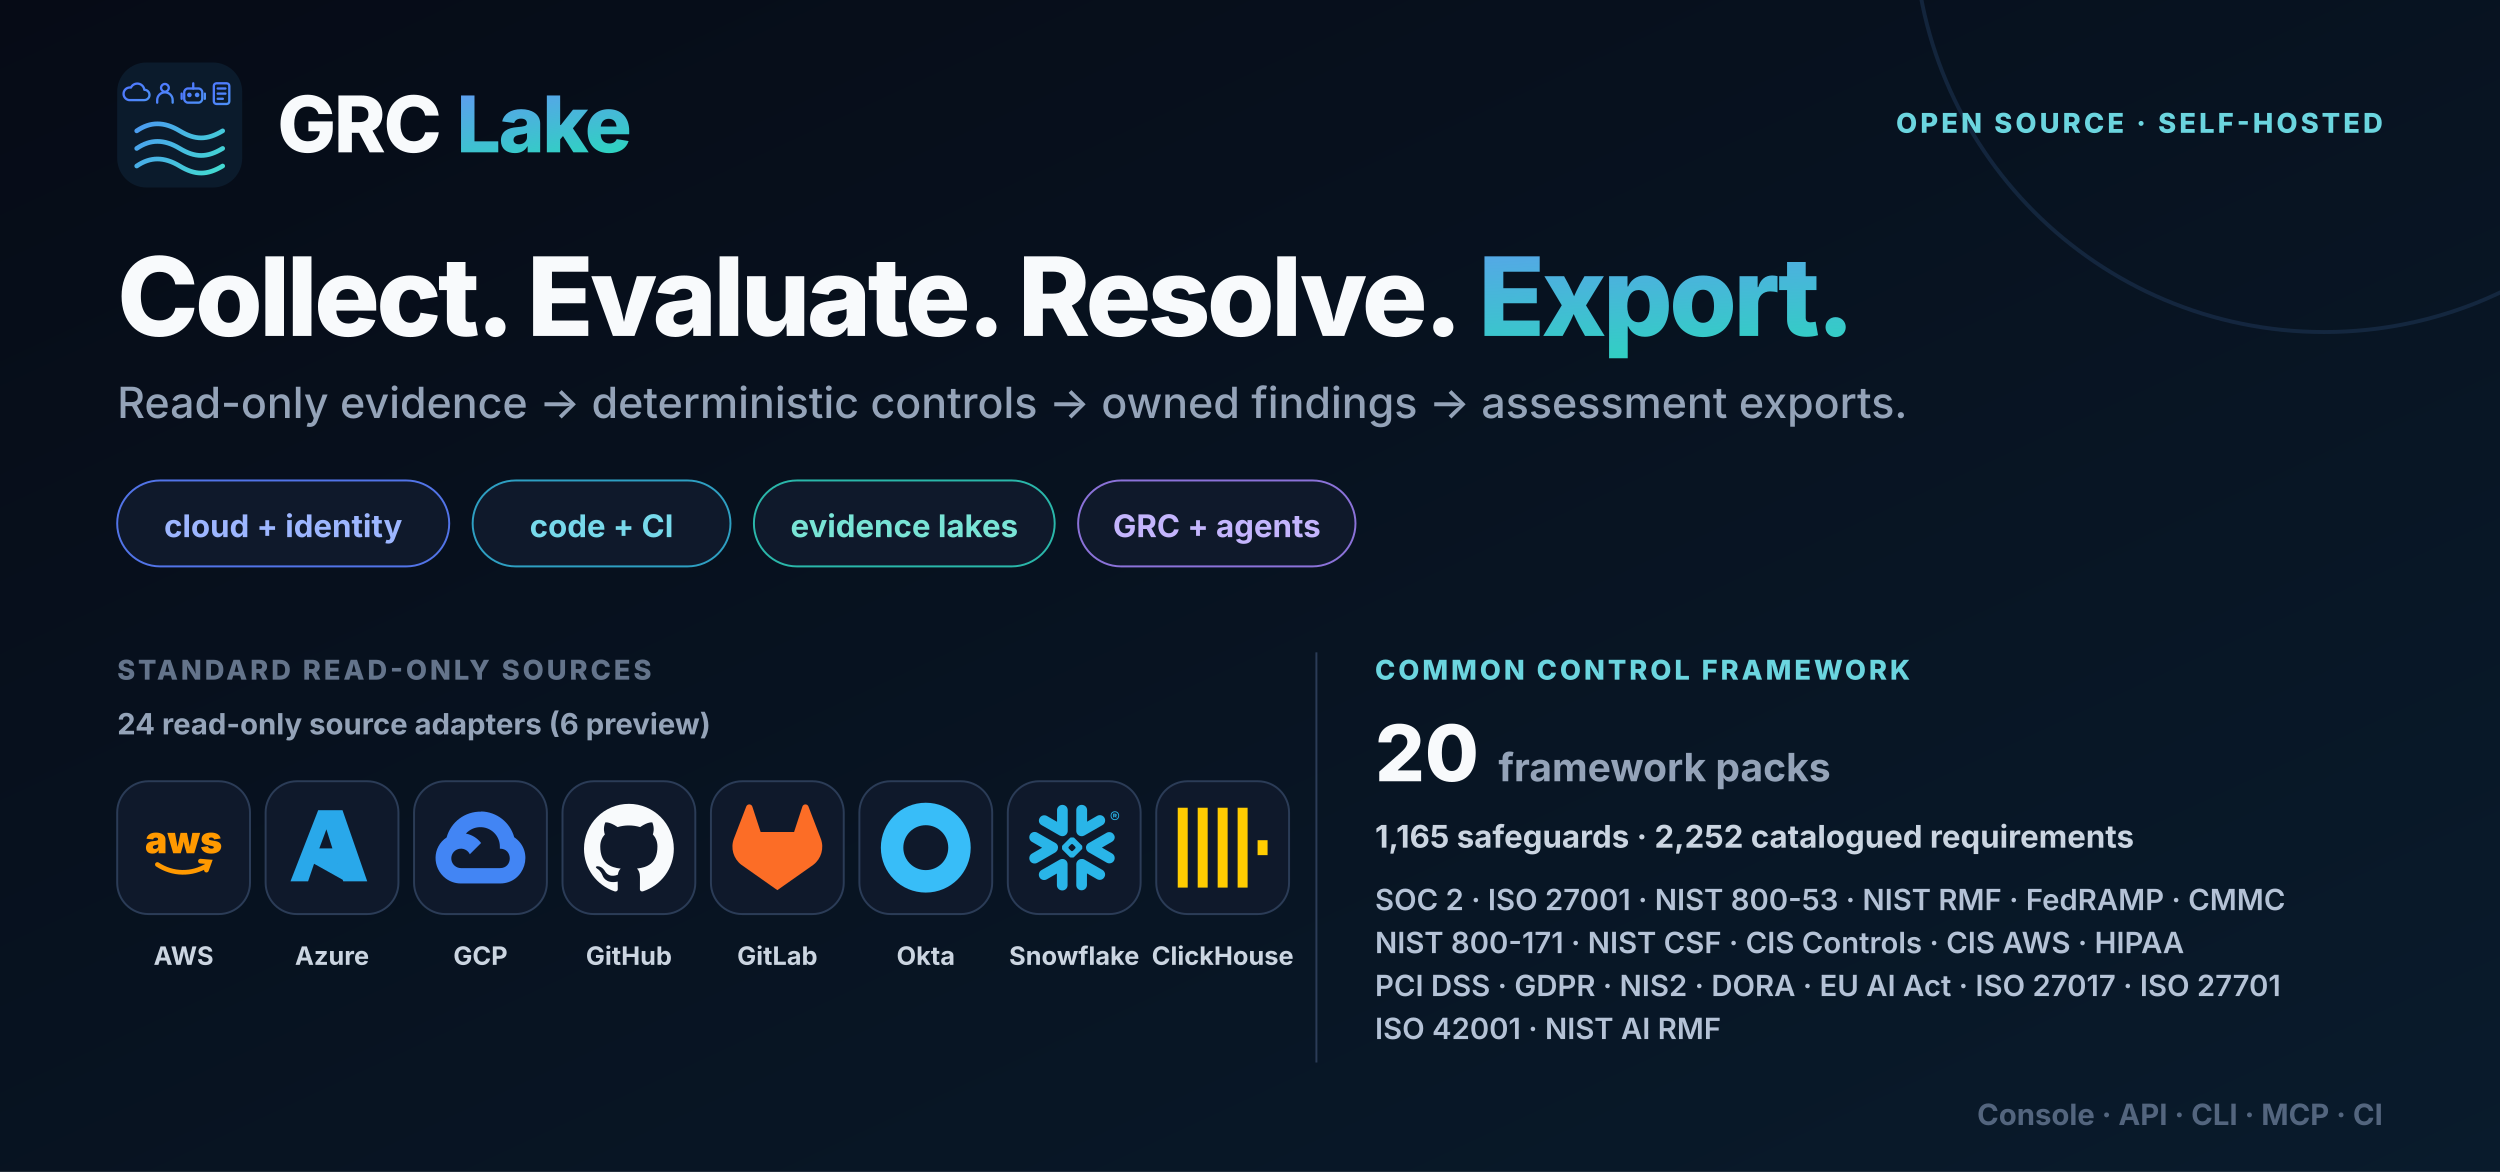
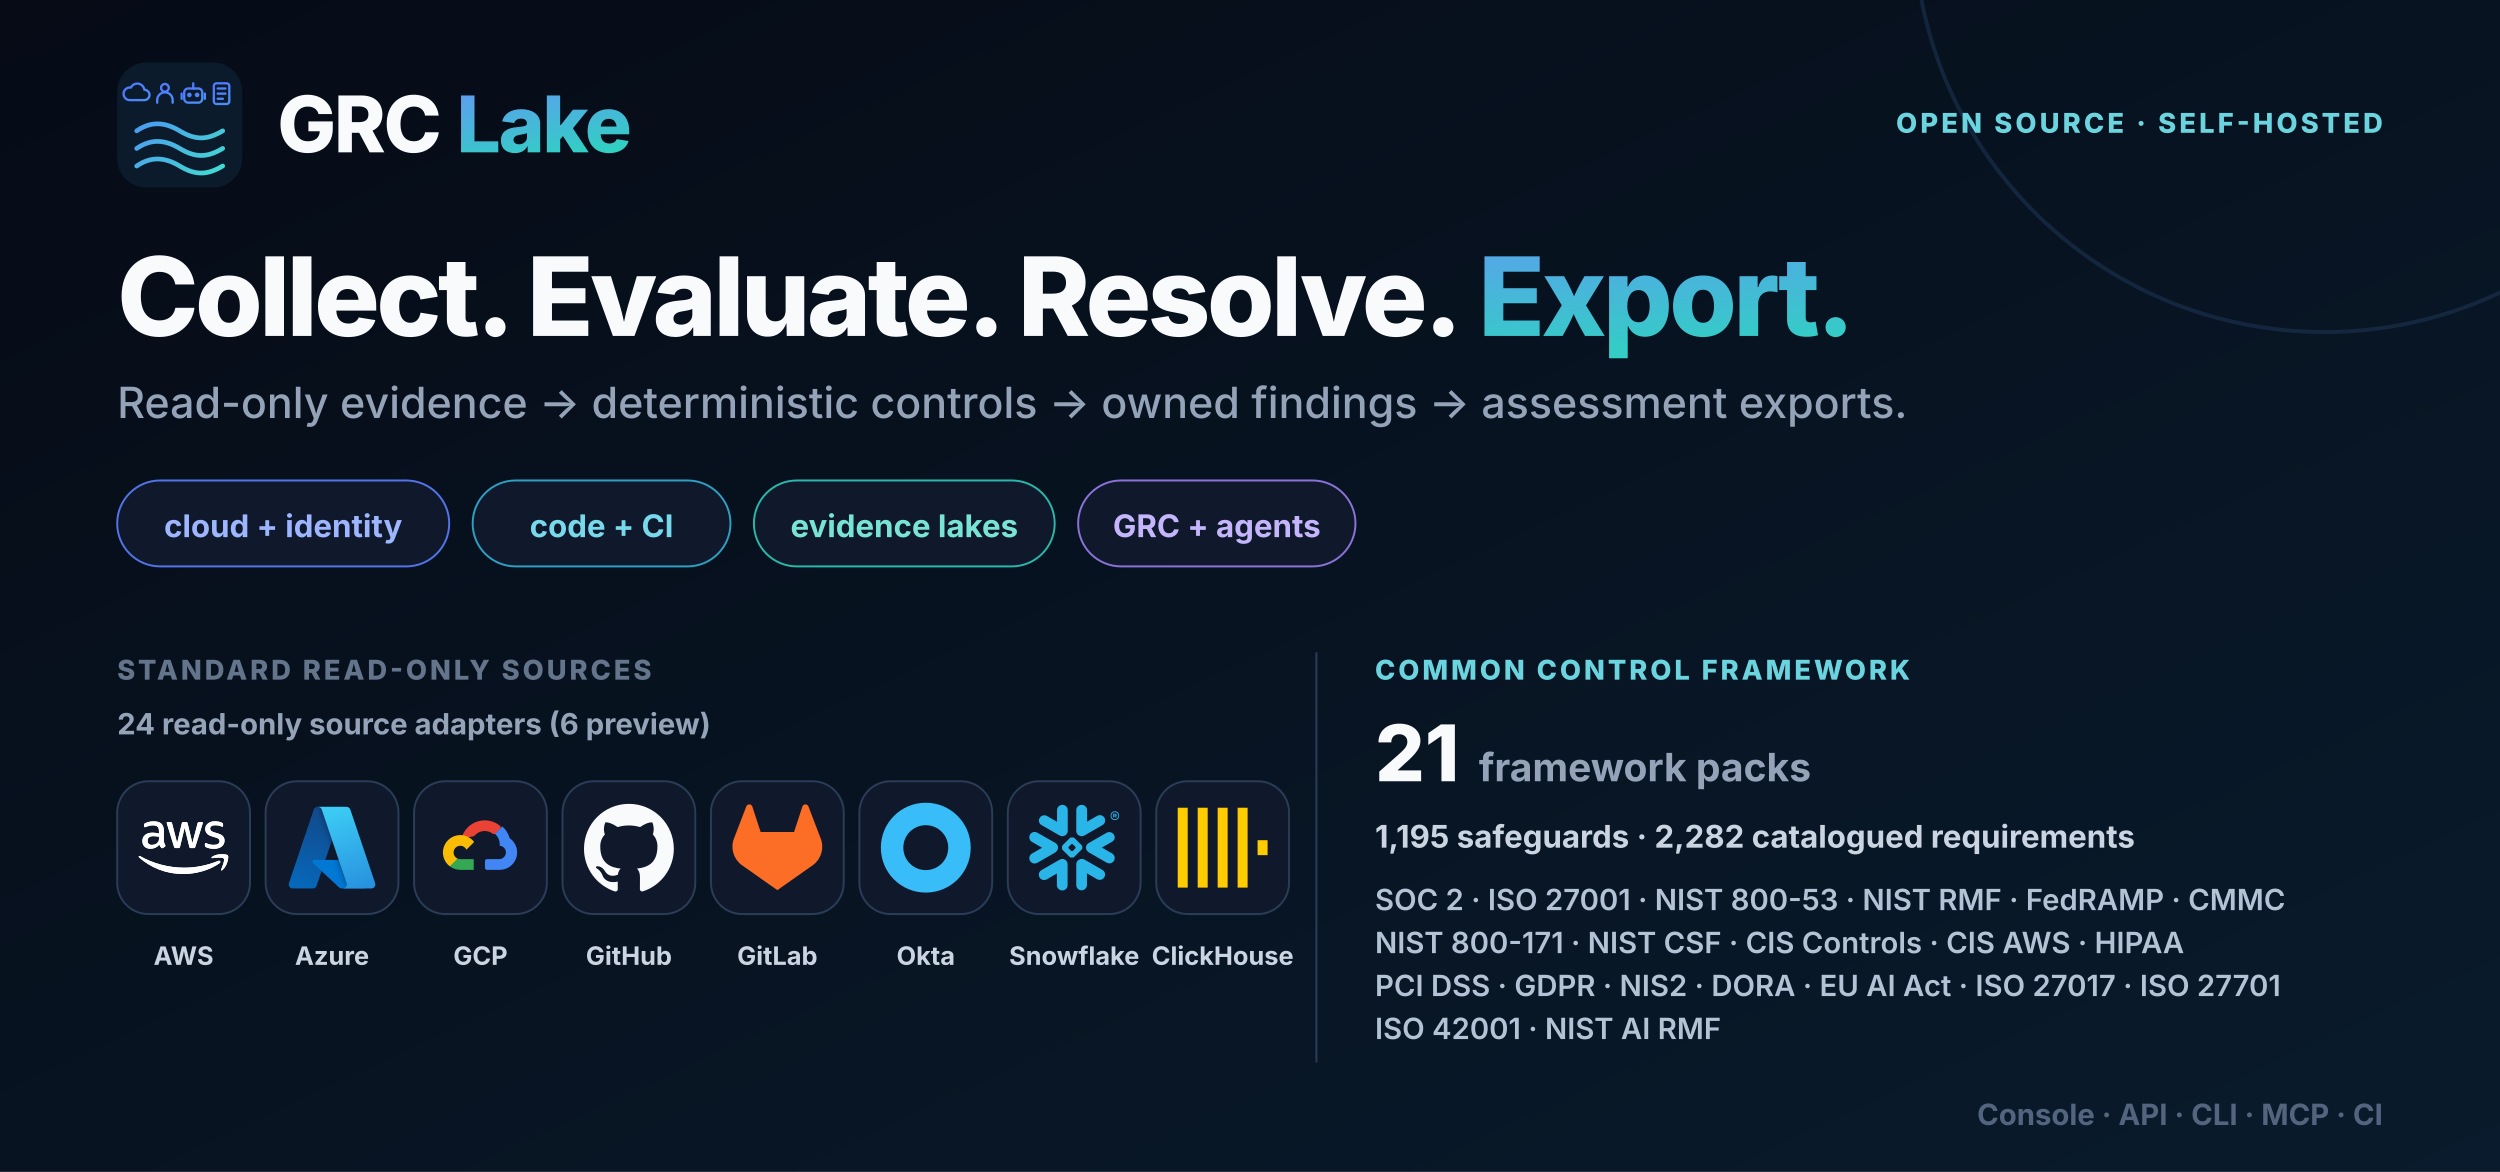
<svg xmlns="http://www.w3.org/2000/svg" width="1280" height="600" viewBox="0 0 1280 600" role="img" aria-labelledby="title desc">
  <defs>
    <linearGradient id="bg" x1="0" y1="0" x2="1" y2="1">
      <stop stop-color="#060b16" />
      <stop offset="1" stop-color="#091b2c" />
    </linearGradient>
    <linearGradient id="brand" x1="0" y1="0" x2="1" y2="1">
      <stop stop-color="#6d8cff" />
      <stop offset="1" stop-color="#2dd4bf" />
    </linearGradient>
    <symbol id="mark" viewBox="0 0 64 64">
      <defs>
        <linearGradient id="accent" gradientUnits="userSpaceOnUse" x1="4" y1="7" x2="55" y2="58">
          <stop stop-color="#4f7cff" />
          <stop offset="1" stop-color="#42dfcf" />
        </linearGradient>
      </defs>
      <rect width="64" height="64" rx="15" fill="#0b1b2c" />
      <g fill="none" stroke="url(#accent)" color="#5b9aff" stroke-linecap="round" stroke-linejoin="round">
        <g stroke-width="1.8">
          <g transform="translate(4 10) scale(.66)">
            <path d="M3 14h12a4 4 0 0 0 0-8 5.5 5.5 0 0 0-10.4-1.7A4.5 4.5 0 0 0 3 14Z" />
          </g>
          <g transform="translate(18.5 10) scale(.66)">
            <circle cx="9" cy="4.5" r="3" />
            <path d="M3 16v-2a6 6 0 0 1 12 0v2" />
          </g>
          <g transform="translate(33 10) scale(.66)">
            <rect x="2" y="5" width="14" height="11" rx="3" />
            <path d="M9 5V1M0 9v4M18 9v4" />
            <circle cx="6" cy="10" r=".9" fill="currentColor" />
            <circle cx="12" cy="10" r=".9" fill="currentColor" />
          </g>
          <g transform="translate(47.5 10) scale(.66)">
            <rect x="3" y="1" width="12" height="16" rx="2" />
            <path d="M6 5h6M6 9h6M6 13h4" />
          </g>
        </g>
        <g stroke-width="2.4">
          <path d="M10 35c7-4.8 14-4.8 22 0s14 4.8 22 0M10 44c7-4.8 14-4.8 22 0s14 4.8 22 0M10 53c7-4.8 14-4.8 22 0s14 4.8 22 0" />
        </g>
      </g>
    </symbol>
-     <symbol id="aws" viewBox="0 0 24 24">
-       <text x="12" y="13.5" text-anchor="middle" font-size="10" font-weight="850" fill="currentColor">aws</text>
-       <path d="M5 16.5c4.1 2.7 9.2 2.8 13.4.2M16.5 15.6l2.4.2-.8 2.2" fill="none" stroke="currentColor" stroke-width="1.25" stroke-linecap="round" />
+     <symbol id="aws" viewBox="0 0 109 64" fill="#ffffff">
+       <path d="M30.63 23.243c0 1.317.144 2.385.398 3.168.289.783.65 1.637 1.156 2.563.18.284.253.569.253.818 0 .356-.217.712-.687 1.068l-2.277 1.495c-.325.214-.65.32-.94.32-.361 0-.723-.178-1.084-.498a11.036 11.036 0 0 1-1.301-1.673 27.44 27.44 0 0 1-1.12-2.1c-2.82 3.275-6.362 4.912-10.627 4.912-3.037 0-5.458-.854-7.23-2.563-1.77-1.708-2.674-3.986-2.674-6.834 0-3.025 1.084-5.481 3.29-7.332 2.204-1.851 5.132-2.777 8.855-2.777 1.229 0 2.494.107 3.831.285 1.337.178 2.71.463 4.157.783V12.28c0-2.705-.579-4.592-1.7-5.695-1.156-1.104-3.108-1.638-5.89-1.638-1.266 0-2.567.143-3.904.463-1.338.32-2.64.712-3.904 1.21-.578.25-1.012.392-1.265.463-.253.071-.434.107-.579.107-.506 0-.759-.356-.759-1.104V4.342c0-.57.073-.996.253-1.246.181-.249.506-.498 1.012-.747 1.266-.64 2.784-1.175 4.555-1.602 1.77-.462 3.65-.676 5.638-.676 4.302 0 7.446.961 9.47 2.883 1.989 1.922 3 4.84 3 8.756v11.533h.073Zm-14.675 5.41c1.193 0 2.422-.213 3.723-.64 1.301-.428 2.458-1.21 3.434-2.279.578-.676 1.012-1.423 1.229-2.278.216-.854.361-1.886.361-3.096v-1.495a30.626 30.626 0 0 0-3.325-.605 27.649 27.649 0 0 0-3.398-.214c-2.422 0-4.193.463-5.386 1.424-1.192.96-1.77 2.313-1.77 4.093 0 1.673.433 2.919 1.337 3.773.867.89 2.132 1.317 3.795 1.317Zm29.024 3.844c-.65 0-1.084-.106-1.373-.356-.29-.213-.542-.711-.759-1.388L34.353 3.24c-.217-.712-.325-1.175-.325-1.424 0-.57.289-.89.867-.89h3.542c.687 0 1.157.107 1.41.356.29.214.506.712.723 1.388l6.072 23.564 5.639-23.564c.18-.712.398-1.174.687-1.388.289-.213.795-.356 1.445-.356h2.892c.687 0 1.157.107 1.446.356.289.214.542.712.687 1.388l5.71 23.849 6.254-23.849c.217-.712.47-1.174.723-1.388.289-.213.759-.356 1.41-.356h3.36c.58 0 .904.285.904.89 0 .178-.036.356-.072.57a4.998 4.998 0 0 1-.253.89l-8.71 27.514c-.218.712-.47 1.174-.76 1.388-.29.214-.759.356-1.374.356h-3.108c-.687 0-1.157-.107-1.446-.356-.289-.25-.542-.712-.687-1.424L55.787 7.795l-5.566 22.923c-.181.712-.398 1.174-.687 1.423-.29.25-.795.356-1.446.356H44.98Zm46.447.961c-1.88 0-3.759-.213-5.566-.64-1.807-.427-3.217-.89-4.157-1.424-.578-.32-.976-.676-1.12-.997a2.48 2.48 0 0 1-.217-.996v-1.816c0-.747.289-1.103.831-1.103.217 0 .434.035.65.107.218.07.543.213.904.356 1.23.534 2.567.96 3.976 1.245 1.446.285 2.856.427 4.302.427 2.277 0 4.048-.391 5.277-1.174 1.229-.783 1.88-1.922 1.88-3.382 0-.996-.326-1.815-.977-2.491-.65-.676-1.88-1.282-3.65-1.851l-5.241-1.602c-2.639-.818-4.59-2.029-5.784-3.63-1.192-1.566-1.807-3.31-1.807-5.162 0-1.495.325-2.811.976-3.95a9.196 9.196 0 0 1 2.603-2.92c1.084-.818 2.313-1.423 3.759-1.85C89.51.178 91.029 0 92.619 0c.795 0 1.627.035 2.422.142.831.107 1.59.25 2.35.392.722.178 1.409.356 2.06.57.65.213 1.156.426 1.518.64.506.285.867.57 1.084.89.217.284.325.676.325 1.174v1.673c0 .748-.289 1.14-.831 1.14-.289 0-.759-.143-1.374-.428-2.06-.925-4.373-1.388-6.94-1.388-2.06 0-3.686.32-4.807.997-1.12.676-1.699 1.708-1.699 3.168 0 .996.362 1.85 1.085 2.527.723.676 2.06 1.352 3.976 1.957l5.132 1.602c2.603.819 4.482 1.958 5.603 3.417 1.12 1.46 1.662 3.133 1.662 4.983 0 1.53-.325 2.92-.939 4.13-.651 1.21-1.518 2.277-2.639 3.132-1.12.89-2.458 1.53-4.012 1.993-1.627.498-3.325.747-5.169.747Z" data-rg-fill="true" />
+       <path d="M98.254 50.76C86.363 59.408 69.085 64 54.23 64 33.41 64 14.65 56.42.481 43.82c-1.12-.997-.108-2.35 1.23-1.567 15.325 8.756 34.229 14.06 53.784 14.06 13.193 0 27.687-2.705 41.024-8.258 1.988-.89 3.687 1.282 1.735 2.705Z" data-rg-fill="true" />
+       <path d="M103.199 45.204c-1.519-1.922-10.049-.925-13.916-.463-1.157.143-1.338-.854-.29-1.601 6.796-4.699 17.965-3.346 19.266-1.78 1.301 1.602-.362 12.6-6.723 17.868-.976.819-1.916.392-1.482-.676 1.446-3.524 4.663-11.461 3.145-13.348Z" data-rg-fill="true" />
+       <path d="M30.63 23.243c0 1.317.144 2.385.398 3.168.289.783.65 1.637 1.156 2.563.18.284.253.569.253.818 0 .356-.217.712-.687 1.068l-2.277 1.495c-.325.214-.65.32-.94.32-.361 0-.723-.178-1.084-.498a11.03 11.03 0 0 1-1.301-1.673 27.403 27.403 0 0 1-1.12-2.1c-2.82 3.275-6.362 4.912-10.627 4.912-3.037 0-5.458-.854-7.23-2.563-1.77-1.708-2.674-3.986-2.674-6.834 0-3.025 1.084-5.481 3.29-7.332 2.204-1.851 5.132-2.777 8.855-2.777 1.229 0 2.494.107 3.831.285 1.337.178 2.71.463 4.157.783V12.28c0-2.705-.579-4.592-1.7-5.695-1.156-1.104-3.108-1.638-5.89-1.638-1.266 0-2.567.143-3.904.463-1.338.32-2.64.712-3.904 1.21-.578.25-1.012.392-1.265.463-.253.071-.434.107-.579.107-.506 0-.759-.356-.759-1.104V4.342c0-.57.073-.996.253-1.246.181-.249.506-.498 1.012-.747 1.266-.64 2.784-1.175 4.555-1.602 1.77-.462 3.65-.676 5.638-.676 4.302 0 7.446.961 9.47 2.883 1.989 1.922 3 4.84 3 8.756v11.533h.073Zm-14.675 5.41c1.193 0 2.422-.213 3.723-.64 1.301-.428 2.458-1.21 3.434-2.279.578-.676 1.012-1.423 1.229-2.278.216-.854.361-1.886.361-3.096v-1.495a30.602 30.602 0 0 0-3.325-.605 27.649 27.649 0 0 0-3.398-.214c-2.422 0-4.193.463-5.386 1.424-1.192.96-1.77 2.313-1.77 4.093 0 1.673.433 2.919 1.337 3.773.867.89 2.132 1.317 3.795 1.317Zm29.024 3.844c-.65 0-1.084-.106-1.373-.356-.29-.213-.542-.711-.759-1.388L34.353 3.24c-.217-.712-.325-1.175-.325-1.424 0-.57.289-.89.867-.89h3.542c.687 0 1.157.107 1.41.356.29.214.506.712.723 1.388l6.072 23.564 5.639-23.564c.18-.712.398-1.174.687-1.388.289-.213.795-.356 1.445-.356h2.892c.687 0 1.157.107 1.446.356.29.214.542.712.687 1.388l5.71 23.848L71.403 2.67c.217-.712.47-1.174.723-1.388.289-.213.759-.356 1.41-.356h3.36c.58 0 .904.285.904.89 0 .178-.036.356-.072.57a5.008 5.008 0 0 1-.253.89l-8.71 27.514c-.218.712-.47 1.174-.76 1.388-.29.214-.759.356-1.373.356h-3.109c-.687 0-1.157-.107-1.446-.356-.289-.25-.542-.712-.687-1.424L55.787 7.795l-5.566 22.923c-.181.712-.398 1.174-.687 1.423-.29.25-.795.356-1.446.356H44.98Zm46.447.961c-1.88 0-3.759-.213-5.566-.64-1.807-.427-3.217-.89-4.157-1.424-.578-.32-.976-.676-1.12-.997a2.48 2.48 0 0 1-.217-.996v-1.816c0-.747.289-1.103.831-1.103.217 0 .434.035.65.107.218.07.543.213.904.356 1.23.534 2.567.96 3.976 1.245 1.446.285 2.856.427 4.302.427 2.277 0 4.048-.391 5.277-1.174 1.229-.783 1.88-1.922 1.88-3.382 0-.996-.326-1.815-.977-2.491-.65-.676-1.88-1.282-3.65-1.851l-5.241-1.602c-2.639-.818-4.59-2.029-5.784-3.63-1.192-1.566-1.807-3.31-1.807-5.162 0-1.495.325-2.811.976-3.95a9.198 9.198 0 0 1 2.603-2.92c1.084-.818 2.313-1.423 3.759-1.85C89.51.178 91.029 0 92.619 0c.795 0 1.627.035 2.422.142.831.107 1.59.25 2.35.392.722.178 1.409.356 2.06.57.65.213 1.156.426 1.518.64.506.285.867.57 1.084.89.217.284.325.676.325 1.174v1.673c0 .748-.289 1.14-.831 1.14-.289 0-.759-.143-1.374-.428-2.06-.925-4.373-1.388-6.94-1.388-2.06 0-3.686.32-4.807.997-1.12.676-1.699 1.708-1.699 3.168 0 .996.362 1.85 1.085 2.527.723.676 2.06 1.352 3.976 1.957l5.132 1.602c2.603.819 4.482 1.958 5.603 3.417 1.12 1.46 1.663 3.133 1.663 4.983 0 1.53-.326 2.92-.94 4.13-.651 1.21-1.518 2.277-2.639 3.132-1.12.89-2.458 1.53-4.012 1.993-1.626.498-3.325.747-5.169.747Z" data-rg-fill="true" />
+       <path d="M98.254 50.76C86.363 59.408 69.085 64 54.23 64 33.41 64 14.65 56.42.482 43.82c-1.12-.997-.108-2.35 1.23-1.567 15.325 8.757 34.229 14.06 53.784 14.06 13.193 0 27.687-2.705 41.024-8.258 1.988-.89 3.687 1.282 1.735 2.705Z" data-rg-fill="true" />
+       <path d="M103.199 45.204c-1.519-1.922-10.049-.925-13.916-.463-1.157.143-1.338-.854-.29-1.601 6.796-4.699 17.965-3.346 19.266-1.78 1.301 1.602-.362 12.6-6.723 17.868-.976.819-1.916.392-1.482-.676 1.446-3.524 4.663-11.461 3.145-13.348Z" data-rg-fill="true" />
    </symbol>
-     <symbol id="azure" viewBox="0 0 24 24">
-       <path d="M8.3 2h6.5l6.6 19H15l-1.6-4.7H7.2L5.6 21H.9L8.3 2Zm.3 10.2h3.5l-1.6-5.1-1.9 5.1Zm3.8 2 3.2 6.8-8.4-4.7h6.1l-.9-2.1Z" fill="currentColor" />
+     <symbol id="azure" viewBox="0 0 18 18">
+       <path d="M5.335 1.375C5.447 1.042 5.759 0.818 6.11 0.818H11.25L5.915 16.625C5.803 16.958 5.491 17.182 5.14 17.182H1.14C0.58 17.182 0.185 16.633 0.364 16.102L5.335 1.375Z" fill="url(#paint0_linear_6102_134469)" />
+       <path d="M13.552 11.455H5.451C5.111 11.455 4.947 11.871 5.195 12.104L10.4 16.962C10.552 17.103 10.752 17.182 10.959 17.182H15.545L13.552 11.455Z" fill="#0078D4" />
+       <path d="M6.11 0.818C5.759 0.818 5.447 1.042 5.335 1.375L0.364 16.102C0.185 16.633 0.58 17.182 1.14 17.182H5.14C5.491 17.182 5.803 16.958 5.915 16.625L6.903 13.698L10.4 16.962C10.552 17.103 10.752 17.182 10.959 17.182H15.545L13.552 11.454H7.66L11.25 0.818H6.11Z" fill="url(#paint1_linear_6102_134469)" />
+       <path d="M12.665 1.375C12.553 1.042 12.241 0.818 11.89 0.818H6.136H6.163C6.514 0.818 6.826 1.042 6.938 1.375L11.908 16.102C12.087 16.632 11.693 17.182 11.133 17.182H11.045H16.86C17.42 17.182 17.814 16.632 17.636 16.102L12.665 1.375Z" fill="url(#paint2_linear_6102_134469)" />
+       <defs>
+         <linearGradient id="paint0_linear_6102_134469" x1="6.075" y1="1.385" x2="0.738" y2="17.151" gradientUnits="userSpaceOnUse">
+           <stop stop-color="#114A8B" />
+           <stop offset="1" stop-color="#0669BC" />
+         </linearGradient>
+         <linearGradient id="paint1_linear_6102_134469" x1="10.34" y1="11.456" x2="9.107" y2="11.873" gradientUnits="userSpaceOnUse">
+           <stop stop-opacity="0.3" />
+           <stop offset="0.071" stop-opacity="0.2" />
+           <stop offset="0.321" stop-opacity="0.1" />
+           <stop offset="0.623" stop-opacity="0.05" />
+           <stop offset="1" stop-opacity="0" />
+         </linearGradient>
+         <linearGradient id="paint2_linear_6102_134469" x1="9.459" y1="1.385" x2="15.317" y2="16.993" gradientUnits="userSpaceOnUse">
+           <stop stop-color="#3CCBF4" />
+           <stop offset="1" stop-color="#2892DF" />
+         </linearGradient>
+       </defs>
    </symbol>
    <symbol id="gcp" viewBox="0 0 24 24">
-       <path d="M12.19 2.38a9.344 9.344 0 0 0-9.234 6.893c-3.875 2.551-3.922 8.11-.247 10.941a6.717 6.717 0 0 0 4.077 1.356h10.394c6.687.053 9.376-8.605 3.835-12.35a9.365 9.365 0 0 0-8.825-6.893Zm-.358 4.146a5.186 5.186 0 0 1 5.348 5.228v.518c3.53-.07 3.53 5.262 0 5.193H6.785a2.597 2.597 0 1 1 2.371-3.698l3.013-3.012A6.747 6.747 0 0 0 8.11 8.24a5.186 5.186 0 0 1 3.722-1.714Z" fill="currentColor" />
+       <path d="M15.4 8.34h.5l1.43-1.43.07-.6a6.43 6.43 0 0 0-10.46 3.14c.15-.1.47-.03.47-.03l2.86-.47s.15-.24.22-.23a3.57 3.57 0 0 1 4.88-.38v.43Z" fill="#EA4335" />
+       <path d="M19.78 9.45a6.43 6.43 0 0 0-1.94-3.13L15.83 8.3a3.57 3.57 0 0 1 1.31 2.83v.36a1.79 1.79 0 0 1 0 3.57h-3.58l-.36.37v2.14l.36.36h3.58a4.65 4.65 0 0 0 2.64-8.48Z" fill="#4285F4" />
+       <path d="M6.62 17.93h3.57v-2.86H6.62a1.78 1.78 0 0 1-.74-.16l-.5.15-1.44 1.43-.13.5a4.63 4.63 0 0 0 2.81.94Z" fill="#34A853" />
+       <path d="M6.62 8.64A4.65 4.65 0 0 0 3.8 16.99l2.07-2.07a1.79 1.79 0 1 1 2.37-2.37l2.07-2.07a4.64 4.64 0 0 0-3.69-1.84Z" fill="#FBBC05" />
    </symbol>
    <symbol id="github" viewBox="0 0 24 24">
      <path d="M12 .297c-6.63 0-12 5.373-12 12 0 5.303 3.438 9.8 8.205 11.385.6.113.82-.258.82-.577l-.015-2.04c-3.338.724-4.042-1.61-4.042-1.61-.546-1.385-1.335-1.755-1.335-1.755-1.087-.744.084-.729.084-.729 1.205.084 1.838 1.236 1.838 1.236 1.07 1.835 2.809 1.305 3.495.998.108-.776.417-1.305.76-1.605-2.665-.3-5.466-1.332-5.466-5.93 0-1.31.465-2.38 1.235-3.22-.135-.303-.54-1.523.105-3.176 0 0 1.005-.322 3.3 1.23a10.49 10.49 0 0 1 6 0c2.28-1.552 3.285-1.23 3.285-1.23.645 1.653.24 2.873.12 3.176.765.84 1.23 1.91 1.23 3.22 0 4.61-2.805 5.625-5.475 5.92.42.36.81 1.096.81 2.22l-.015 3.286c0 .315.21.69.825.57C20.565 22.092 24 17.592 24 12.297c0-6.627-5.373-12-12-12Z" fill="currentColor" />
    </symbol>
    <symbol id="gitlab" viewBox="0 0 24 24">
      <path d="m23.6 9.593-.034-.087L20.3.981a.86.86 0 0 0-1.626.089l-2.205 6.748H7.538L5.332 1.07a.86.86 0 0 0-1.626-.09L.433 9.502l-.032.086a6.066 6.066 0 0 0 2.012 7.01L12 23.35l9.579-6.744a6.068 6.068 0 0 0 2.021-7.013Z" fill="currentColor" />
    </symbol>
    <symbol id="okta" viewBox="0 0 24 24">
      <path d="M12 0C5.389 0 0 5.35 0 12s5.35 12 12 12 12-5.35 12-12S18.611 0 12 0Zm0 18c-3.325 0-6-2.675-6-6s2.675-6 6-6 6 2.675 6 6-2.675 6-6 6Z" fill="currentColor" />
    </symbol>
    <symbol id="snowflake" viewBox="0 0 24 24">
      <path d="M24 3.459c0 .646-.418 1.18-1.141 1.18-.723 0-1.142-.534-1.142-1.18 0-.647.419-1.18 1.142-1.18.723 0 1.141.533 1.141 1.18zm-.228 0c0-.533-.38-.951-.913-.951s-.913.38-.913.95c0 .533.38.952.913.952.57 0 .913-.419.913-.951zm-1.37-.533h.495c.266 0 .456.152.456.38 0 .153-.076.229-.19.305l.19.266v.038h-.266l-.19-.266h-.229v.266h-.266zm.495.228h-.229v.267h.229c.114 0 .152-.038.152-.114.038-.077-.038-.153-.152-.153zM7.602 12.4c.038-.151.076-.304.076-.456 0-.114-.038-.228-.038-.342-.114-.343-.304-.647-.646-.838l-4.87-2.777c-.685-.38-1.56-.152-1.94.533-.381.685-.153 1.56.532 1.94l2.701 1.56-2.701 1.56c-.685.38-.913 1.256-.533 1.94.38.685 1.256.914 1.94.533l4.832-2.777c.343-.267.571-.533.647-.876zm1.332 2.626c-.266-.038-.57.038-.837.19l-4.832 2.777c-.685.38-.913 1.256-.532 1.94.38.686 1.255.914 1.94.533l2.701-1.56v3.12c0 .8.647 1.408 1.446 1.408.799 0 1.407-.647 1.407-1.408v-5.592c0-.761-.57-1.37-1.293-1.408zm4.946-6.088c.266.038.57-.038.837-.19l4.832-2.777c.685-.38.913-1.256.532-1.94-.38-.686-1.255-.914-1.94-.533l-2.701 1.56V1.975c0-.799-.647-1.408-1.446-1.408-.799 0-1.446.609-1.446 1.408V7.53c0 .76.609 1.37 1.332 1.407zM3.265 5.97l4.832 2.777c.266.152.533.19.837.19.723-.038 1.331-.684 1.331-1.407V1.975c0-.799-.646-1.408-1.407-1.408-.799 0-1.446.647-1.446 1.408v3.12l-2.701-1.56c-.685-.38-1.56-.152-1.94.533-.419.646-.19 1.521.494 1.902zm9.093 6.011a.412.412 0 00-.114-.266l-.57-.571a.346.346 0 00-.267-.114.412.412 0 00-.266.114l-.571.57a.411.411 0 00-.114.267c0 .076.038.19.114.267l.57.57a.345.345 0 00.267.114c.076 0 .19-.038.266-.114l.571-.57a.412.412 0 00.114-.267zm1.598.533L11.94 14.53c-.039.038-.153.114-.229.114h-.608a.411.411 0 01-.267-.114L8.82 12.514a.408.408 0 01-.076-.229v-.608c0-.076.038-.19.114-.267l2.016-2.016a.41.41 0 01.267-.114h.608a.41.41 0 01.267.114l2.016 2.016a.347.347 0 01.114.267v.608c-.076.077-.114.19-.19.229zm5.593 5.44l-4.832-2.777c-.266-.152-.57-.19-.837-.152-.723.038-1.332.684-1.332 1.408v5.554c0 .8.647 1.408 1.408 1.408.799 0 1.446-.647 1.446-1.408v-3.12l2.7 1.56c.686.38 1.561.152 1.941-.533.419-.646.19-1.521-.494-1.94zm2.549-7.533l-2.701 1.56 2.7 1.56c.686.38.914 1.256.533 1.94-.38.685-1.255.913-1.94.533l-4.832-2.778a1.644 1.644 0 01-.647-.798c-.037-.153-.076-.305-.076-.457 0-.114.039-.228.039-.342.114-.343.342-.647.646-.837l4.832-2.778c.685-.38 1.56-.152 1.94.533.457.609.19 1.484-.494 1.864" fill="currentColor" />
    </symbol>
    <symbol id="clickhouse" viewBox="0 0 24 24">
      <path d="M21.333 10H24v4h-2.667ZM16 1.335h2.667v21.33H16Zm-5.333 0h2.666v21.33h-2.666ZM0 22.665V1.335h2.667v21.33Zm5.333-21.33H8v21.33H5.333Z" fill="currentColor" />
    </symbol>
    <style>.font { font-family: Inter, ui-sans-serif, system-ui, -apple-system, BlinkMacSystemFont, 'Segoe UI', sans-serif; }</style>
  </defs>
  <rect width="1280" height="600" fill="url(#bg)" />
  <circle cx="1190" cy="-40" r="210" fill="none" stroke="#27456c" stroke-width="2" opacity=".38" />
  <g class="font">
    <g transform="translate(60 32)">
      <use width="64" height="64" href="#mark" />
      <text x="82" y="46" font-size="40" font-weight="830" letter-spacing="-1.1" fill="#f8fafc">GRC <tspan fill="url(#brand)">Lake</tspan>
      </text>
    </g>
    <text x="1220" y="68" text-anchor="end" font-size="14" font-weight="760" letter-spacing="1.6" fill="#6bd5df">OPEN SOURCE · SELF-HOSTED</text>
    <text x="60" y="172" font-size="56" font-weight="840" letter-spacing="-1.8" word-spacing="6" fill="#f8fafc" xml:space="preserve">Collect. Evaluate. Resolve. <tspan fill="url(#brand)">Export.</tspan>
    </text>
    <text x="60" y="214" font-size="22" font-weight="520" fill="#94a3b8">Read-only evidence → deterministic controls → owned findings → assessment exports.</text>
    <g transform="translate(60 246)">
      <rect width="170" height="44" rx="22" fill="#0f192b" stroke="#5274e8" />
      <text x="85" y="29" text-anchor="middle" font-size="16" font-weight="700" fill="#9db6ff">cloud + identity</text>
      <rect x="182" width="132" height="44" rx="22" fill="#0f192b" stroke="#2e9fc2" />
      <text x="248" y="29" text-anchor="middle" font-size="16" font-weight="700" fill="#77d9eb">code + CI</text>
      <rect x="326" width="154" height="44" rx="22" fill="#0f192b" stroke="#2ab7aa" />
      <text x="403" y="29" text-anchor="middle" font-size="16" font-weight="700" fill="#79e4d6">evidence lakes</text>
      <rect x="492" width="142" height="44" rx="22" fill="#0f192b" stroke="#8b72d9" />
      <text x="563" y="29" text-anchor="middle" font-size="16" font-weight="700" fill="#c4b5fd">GRC + agents</text>
    </g>
    <text x="60" y="348" font-size="14" font-weight="760" letter-spacing="1.5" fill="#64748b">STANDARD READ-ONLY SOURCES</text>
    <text x="60" y="376" font-size="15" font-weight="700" fill="#94a3b8">24 read-only source adapters (6 preview)</text>
    <g transform="translate(60 400)" style="color:#ff9900">
      <rect width="68" height="68" rx="16" fill="#0f192b" stroke="#2b3c57" />
      <use x="11" y="11" width="46" height="46" href="#aws" />
      <text x="34" y="94" text-anchor="middle" font-size="13" font-weight="650" fill="#cbd5e1">AWS</text>
    </g>
    <g transform="translate(136 400)" style="color:#29a8ea">
      <rect width="68" height="68" rx="16" fill="#0f192b" stroke="#2b3c57" />
      <use x="11" y="11" width="46" height="46" href="#azure" />
      <text x="34" y="94" text-anchor="middle" font-size="13" font-weight="650" fill="#cbd5e1">Azure</text>
    </g>
    <g transform="translate(212 400)" style="color:#4285f4">
      <rect width="68" height="68" rx="16" fill="#0f192b" stroke="#2b3c57" />
      <use x="11" y="11" width="46" height="46" href="#gcp" />
      <text x="34" y="94" text-anchor="middle" font-size="13" font-weight="650" fill="#cbd5e1">GCP</text>
    </g>
    <g transform="translate(288 400)" style="color:#f8fafc">
      <rect width="68" height="68" rx="16" fill="#0f192b" stroke="#2b3c57" />
      <use x="11" y="11" width="46" height="46" href="#github" />
      <text x="34" y="94" text-anchor="middle" font-size="13" font-weight="650" fill="#cbd5e1">GitHub</text>
    </g>
    <g transform="translate(364 400)" style="color:#fc6d26">
      <rect width="68" height="68" rx="16" fill="#0f192b" stroke="#2b3c57" />
      <use x="11" y="11" width="46" height="46" href="#gitlab" />
      <text x="34" y="94" text-anchor="middle" font-size="13" font-weight="650" fill="#cbd5e1">GitLab</text>
    </g>
    <g transform="translate(440 400)" style="color:#38bdf8">
      <rect width="68" height="68" rx="16" fill="#0f192b" stroke="#2b3c57" />
      <use x="11" y="11" width="46" height="46" href="#okta" />
      <text x="34" y="94" text-anchor="middle" font-size="13" font-weight="650" fill="#cbd5e1">Okta</text>
    </g>
    <g transform="translate(516 400)" style="color:#29b5e8">
      <rect width="68" height="68" rx="16" fill="#0f192b" stroke="#2b3c57" />
      <use x="11" y="11" width="46" height="46" href="#snowflake" />
      <text x="34" y="94" text-anchor="middle" font-size="13" font-weight="650" fill="#cbd5e1">Snowflake</text>
    </g>
    <g transform="translate(592 400)" style="color:#ffcc01">
      <rect width="68" height="68" rx="16" fill="#0f192b" stroke="#2b3c57" />
      <use x="11" y="11" width="46" height="46" href="#clickhouse" />
      <text x="34" y="94" text-anchor="middle" font-size="13" font-weight="650" fill="#cbd5e1">ClickHouse</text>
    </g>
    <line x1="674" y1="334" x2="674" y2="544" stroke="#2b3c57" />
    <g transform="translate(704 334)">
      <text x="0" y="14" font-size="14" font-weight="780" letter-spacing="1.5" fill="#6bd5df">COMMON CONTROL FRAMEWORK</text>
-       <text x="0" y="66" font-size="40" font-weight="840" fill="#f8fafc">20<tspan dx="10" font-size="20" font-weight="650" fill="#94a3b8">framework packs</tspan>
+       <text x="0" y="66" font-size="40" font-weight="840" fill="#f8fafc">21<tspan dx="10" font-size="20" font-weight="650" fill="#94a3b8">framework packs</tspan>
      </text>
-       <text x="0" y="100" font-size="16" font-weight="650" fill="#cbd5e1">1,165 safeguards · 2,252 catalogued requirements</text>
+       <text x="0" y="100" font-size="16" font-weight="650" fill="#cbd5e1">1,195 safeguards · 2,282 catalogued requirements</text>
      <text x="0" y="132" font-size="15" font-weight="600" fill="#b4c2d6">SOC 2 · ISO 27001 · NIST 800-53 · NIST RMF · FedRAMP · CMMC</text>
      <text x="0" y="154" font-size="15" font-weight="600" fill="#b4c2d6">NIST 800-171 · NIST CSF · CIS Controls · CIS AWS · HIPAA</text>
      <text x="0" y="176" font-size="15" font-weight="600" fill="#b4c2d6">PCI DSS · GDPR · NIS2 · DORA · EU AI Act · ISO 27017 · ISO 27701</text>
      <text x="0" y="198" font-size="15" font-weight="600" fill="#b4c2d6">ISO 42001 · NIST AI RMF</text>
    </g>
    <text x="1220" y="576" text-anchor="end" font-size="15" font-weight="650" fill="#53657e">Console · API · CLI · MCP · CI</text>
  </g>
</svg>
